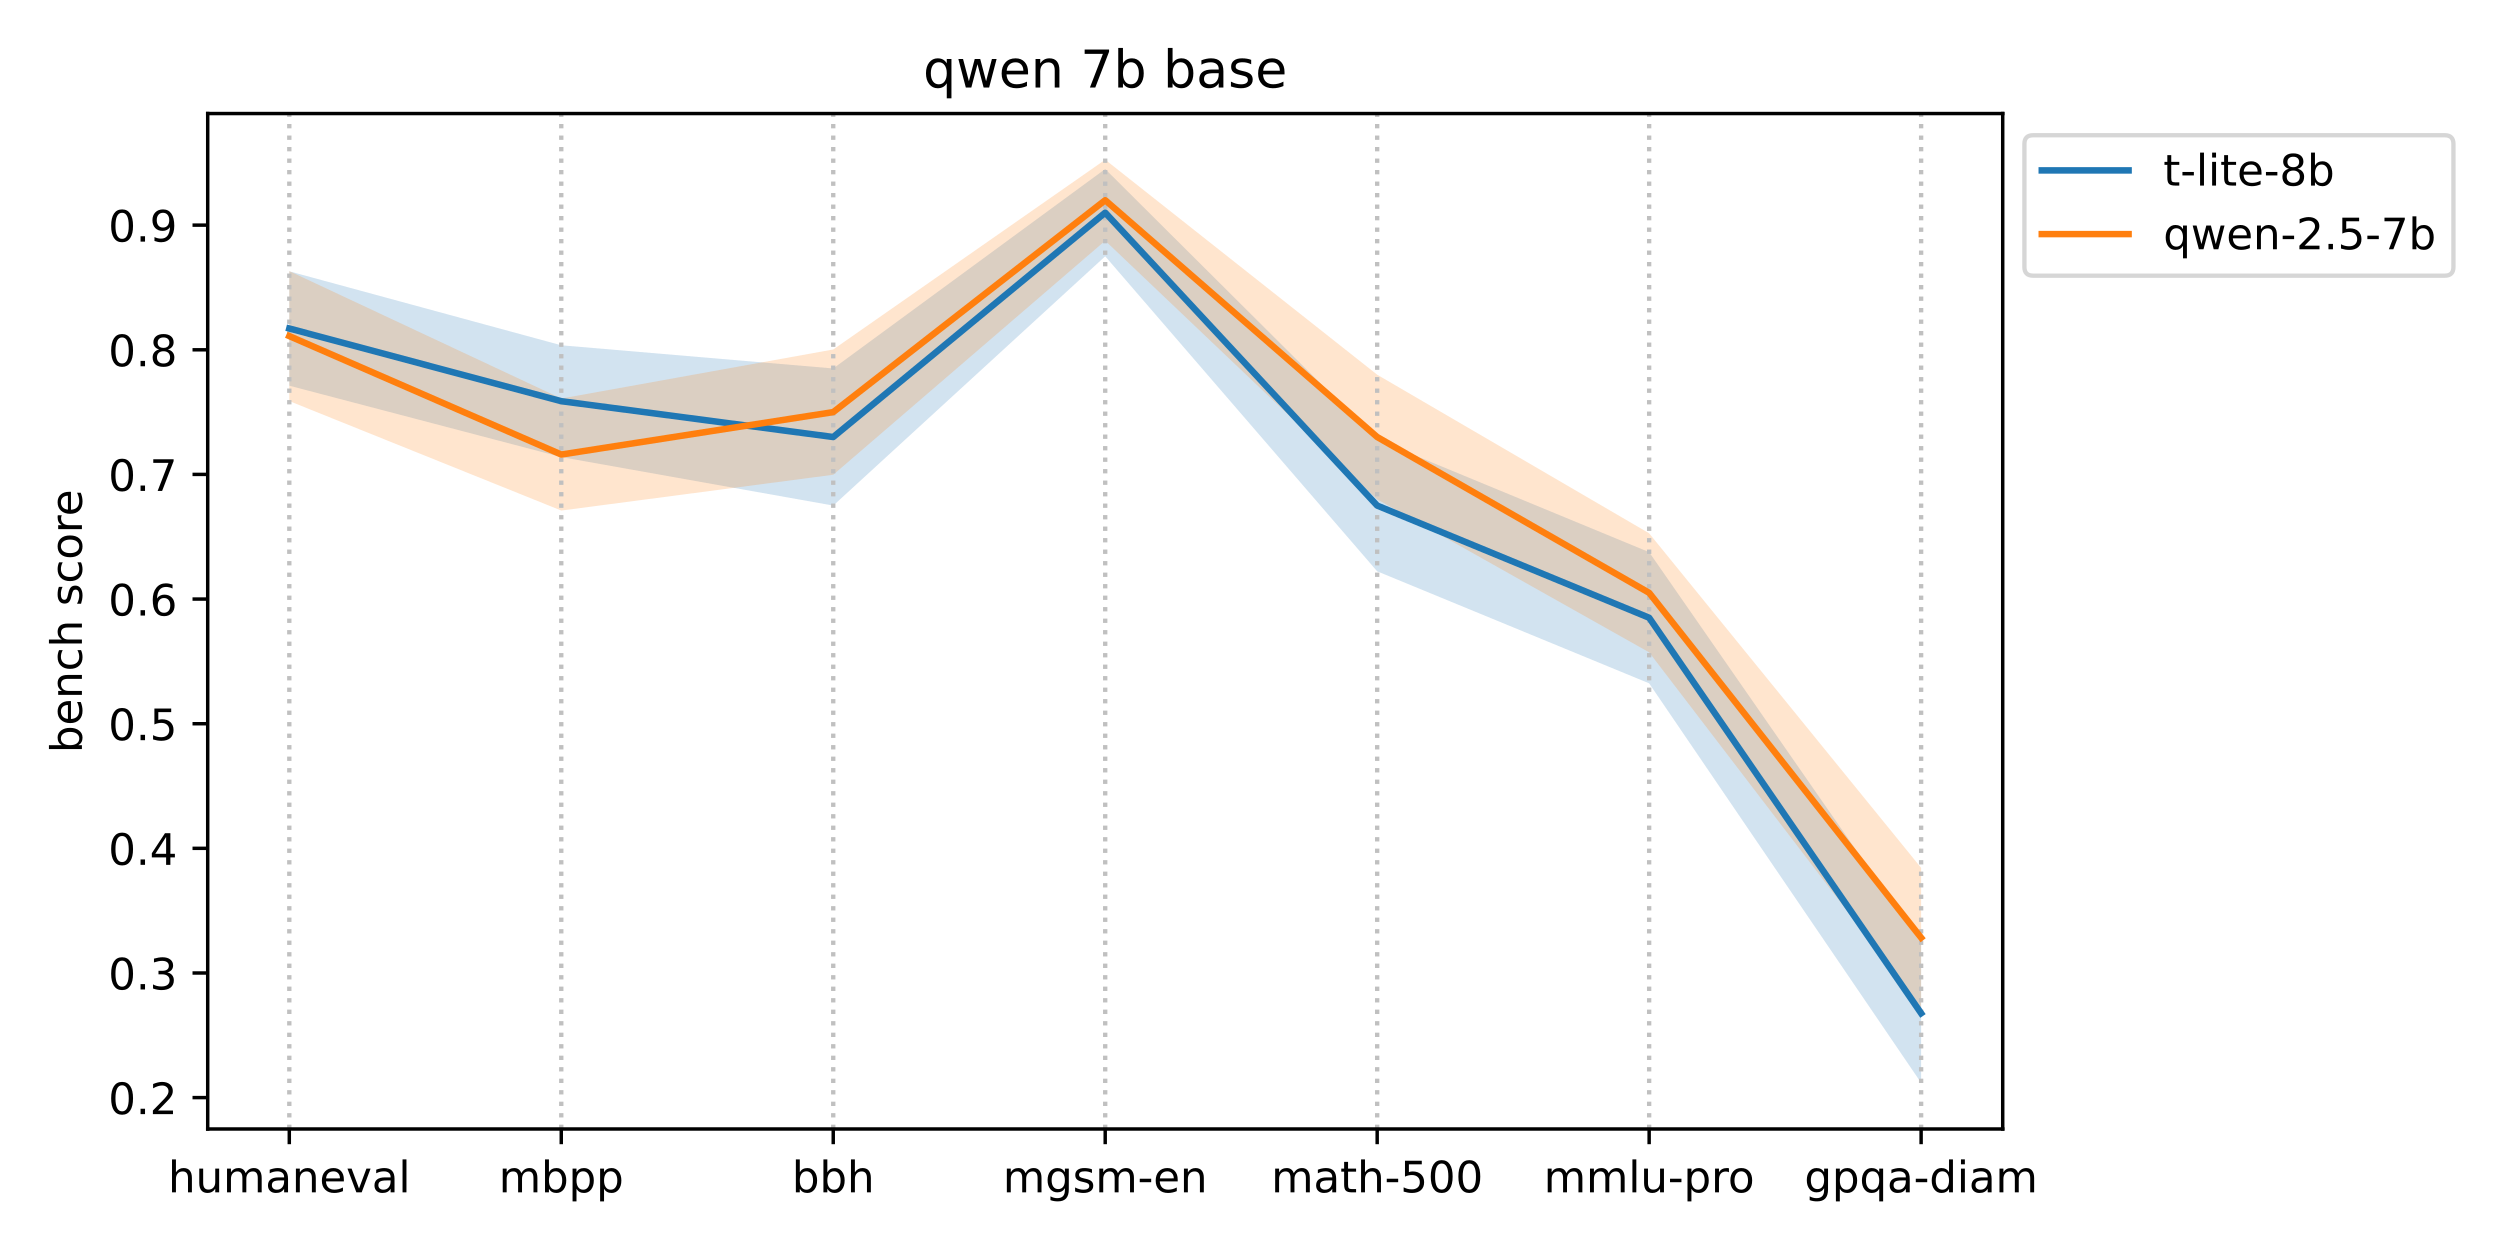
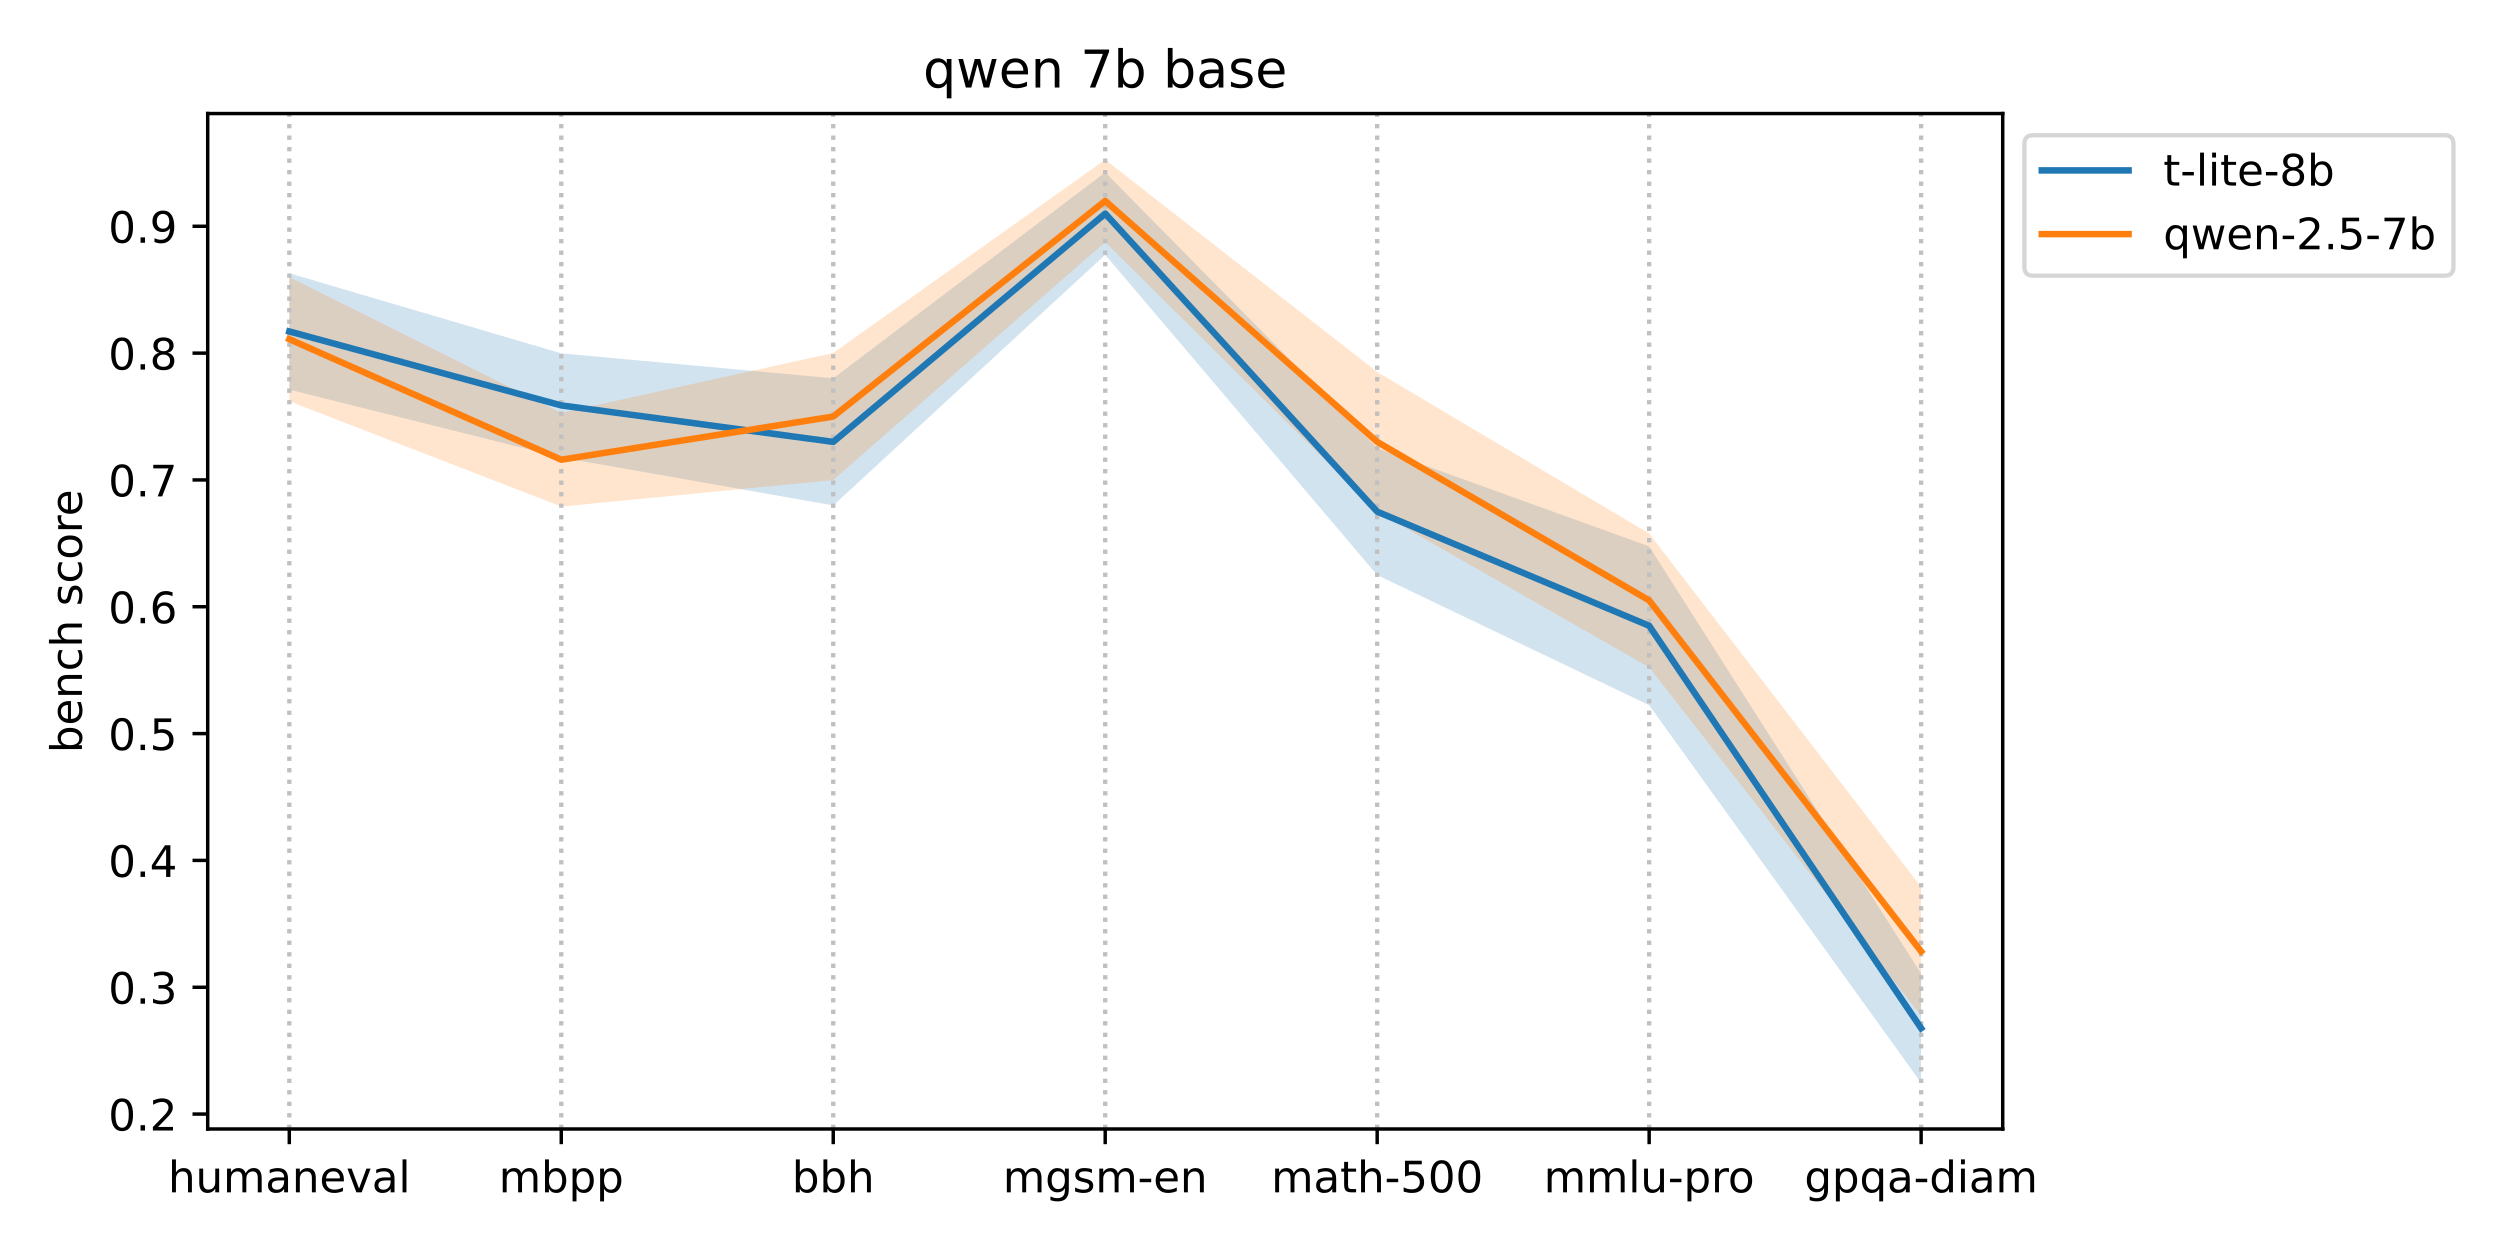
<svg xmlns="http://www.w3.org/2000/svg" xmlns:xlink="http://www.w3.org/1999/xlink" width="576pt" height="288pt" viewBox="0 0 576 288" version="1.1">
  <defs>
    <style type="text/css">*{stroke-linejoin: round; stroke-linecap: butt}</style>
  </defs>
  <g id="figure_1">
    <g id="patch_1">
      <path d="M 0 288  L 576 288  L 576 0  L 0 0  z " style="fill: #ffffff" />
    </g>
    <g id="axes_1">
      <g id="patch_2">
        <path d="M 47.855 260.12  L 461.425 260.12  L 461.425 26.16  L 47.855 26.16  z " style="fill: #ffffff" />
      </g>
      <g id="FillBetweenPolyCollection_1">
-         <path d="M 66.654 62.509  L 66.654 88.863  L 129.316 105.312  L 191.978 116.486  L 254.64 59.051  L 317.302 131.634  L 379.964 157.444  L 442.626 249.485  L 442.626 217.432  L 442.626 217.432  L 379.964 127.219  L 317.302 101.337  L 254.64 38.948  L 191.978 84.896  L 129.316 79.555  L 66.654 62.509  z " clip-path="url(#p4dbc36bf6b)" style="fill: #1f77b4; fill-opacity: 0.2" />
+         <path d="M 66.654 62.959  L 66.654 89.775  L 129.316 105.403  L 191.978 116.457  L 254.64 58.71  L 317.302 132.492  L 379.964 162.48  L 442.626 249.485  L 442.626 224.323  L 442.626 224.323  L 379.964 125.881  L 317.302 103.272  L 254.64 39.717  L 191.978 87.164  L 129.316 81.413  L 66.654 62.959  z " clip-path="url(#pa8e4b92e26)" style="fill: #1f77b4; fill-opacity: 0.2" />
      </g>
      <g id="FillBetweenPolyCollection_2">
-         <path d="M 66.654 62.465  L 66.654 92.408  L 129.316 117.631  L 191.978 109.378  L 254.64 55.461  L 317.302 115.05  L 379.964 150.301  L 442.626 232.153  L 442.626 199.955  L 442.626 199.955  L 379.964 122.875  L 317.302 86.332  L 254.64 36.795  L 191.978 80.517  L 129.316 91.819  L 66.654 62.465  z " clip-path="url(#p4dbc36bf6b)" style="fill: #ff7f0e; fill-opacity: 0.2" />
+         <path d="M 66.654 63.85  L 66.654 92.447  L 129.316 116.716  L 191.978 110.613  L 254.64 55.788  L 317.302 117.918  L 379.964 153.75  L 442.626 234.027  L 442.626 204.363  L 442.626 204.363  L 379.964 122.922  L 317.302 85.703  L 254.64 36.795  L 191.978 81.32  L 129.316 95.114  L 66.654 63.85  z " clip-path="url(#pa8e4b92e26)" style="fill: #ff7f0e; fill-opacity: 0.2" />
      </g>
      <g id="matplotlib.axis_1">
        <g id="xtick_1">
          <g id="line2d_1">
            <defs>
-               <path id="m6f617e15cb" d="M 0 0  L 0 3.5  " style="stroke: #000000; stroke-width: 0.8" />
+               <path id="mb7a4952d84" d="M 0 0  L 0 3.5  " style="stroke: #000000; stroke-width: 0.8" />
            </defs>
            <g>
-               <use xlink:href="#m6f617e15cb" x="66.654" y="260.12" style="stroke: #000000; stroke-width: 0.8" />
+               <use xlink:href="#mb7a4952d84" x="66.654" y="260.12" style="stroke: #000000; stroke-width: 0.8" />
            </g>
          </g>
          <g id="text_1">
            <g transform="translate(38.72395 274.7184) scale(0.1 -0.1)">
              <defs>
                <path id="DejaVuSans-68" d="M 3513 2113  L 3513 0  L 2938 0  L 2938 2094  Q 2938 2591 2744 2837  Q 2550 3084 2163 3084  Q 1697 3084 1428 2787  Q 1159 2491 1159 1978  L 1159 0  L 581 0  L 581 4863  L 1159 4863  L 1159 2956  Q 1366 3272 1645 3428  Q 1925 3584 2291 3584  Q 2894 3584 3203 3211  Q 3513 2838 3513 2113  z " transform="scale(0.015625)" />
                <path id="DejaVuSans-75" d="M 544 1381  L 544 3500  L 1119 3500  L 1119 1403  Q 1119 906 1312 657  Q 1506 409 1894 409  Q 2359 409 2629 706  Q 2900 1003 2900 1516  L 2900 3500  L 3475 3500  L 3475 0  L 2900 0  L 2900 538  Q 2691 219 2414 64  Q 2138 -91 1772 -91  Q 1169 -91 856 284  Q 544 659 544 1381  z M 1991 3584  L 1991 3584  z " transform="scale(0.015625)" />
                <path id="DejaVuSans-6d" d="M 3328 2828  Q 3544 3216 3844 3400  Q 4144 3584 4550 3584  Q 5097 3584 5394 3201  Q 5691 2819 5691 2113  L 5691 0  L 5113 0  L 5113 2094  Q 5113 2597 4934 2840  Q 4756 3084 4391 3084  Q 3944 3084 3684 2787  Q 3425 2491 3425 1978  L 3425 0  L 2847 0  L 2847 2094  Q 2847 2600 2669 2842  Q 2491 3084 2119 3084  Q 1678 3084 1418 2786  Q 1159 2488 1159 1978  L 1159 0  L 581 0  L 581 3500  L 1159 3500  L 1159 2956  Q 1356 3278 1631 3431  Q 1906 3584 2284 3584  Q 2666 3584 2933 3390  Q 3200 3197 3328 2828  z " transform="scale(0.015625)" />
                <path id="DejaVuSans-61" d="M 2194 1759  Q 1497 1759 1228 1600  Q 959 1441 959 1056  Q 959 750 1161 570  Q 1363 391 1709 391  Q 2188 391 2477 730  Q 2766 1069 2766 1631  L 2766 1759  L 2194 1759  z M 3341 1997  L 3341 0  L 2766 0  L 2766 531  Q 2569 213 2275 61  Q 1981 -91 1556 -91  Q 1019 -91 701 211  Q 384 513 384 1019  Q 384 1609 779 1909  Q 1175 2209 1959 2209  L 2766 2209  L 2766 2266  Q 2766 2663 2505 2880  Q 2244 3097 1772 3097  Q 1472 3097 1187 3025  Q 903 2953 641 2809  L 641 3341  Q 956 3463 1253 3523  Q 1550 3584 1831 3584  Q 2591 3584 2966 3190  Q 3341 2797 3341 1997  z " transform="scale(0.015625)" />
                <path id="DejaVuSans-6e" d="M 3513 2113  L 3513 0  L 2938 0  L 2938 2094  Q 2938 2591 2744 2837  Q 2550 3084 2163 3084  Q 1697 3084 1428 2787  Q 1159 2491 1159 1978  L 1159 0  L 581 0  L 581 3500  L 1159 3500  L 1159 2956  Q 1366 3272 1645 3428  Q 1925 3584 2291 3584  Q 2894 3584 3203 3211  Q 3513 2838 3513 2113  z " transform="scale(0.015625)" />
                <path id="DejaVuSans-65" d="M 3597 1894  L 3597 1613  L 953 1613  Q 991 1019 1311 708  Q 1631 397 2203 397  Q 2534 397 2845 478  Q 3156 559 3463 722  L 3463 178  Q 3153 47 2828 -22  Q 2503 -91 2169 -91  Q 1331 -91 842 396  Q 353 884 353 1716  Q 353 2575 817 3079  Q 1281 3584 2069 3584  Q 2775 3584 3186 3129  Q 3597 2675 3597 1894  z M 3022 2063  Q 3016 2534 2758 2815  Q 2500 3097 2075 3097  Q 1594 3097 1305 2825  Q 1016 2553 972 2059  L 3022 2063  z " transform="scale(0.015625)" />
                <path id="DejaVuSans-76" d="M 191 3500  L 800 3500  L 1894 563  L 2988 3500  L 3597 3500  L 2284 0  L 1503 0  L 191 3500  z " transform="scale(0.015625)" />
                <path id="DejaVuSans-6c" d="M 603 4863  L 1178 4863  L 1178 0  L 603 0  L 603 4863  z " transform="scale(0.015625)" />
              </defs>
              <use xlink:href="#DejaVuSans-68" />
              <use xlink:href="#DejaVuSans-75" transform="translate(63.37891 0)" />
              <use xlink:href="#DejaVuSans-6d" transform="translate(126.7578 0)" />
              <use xlink:href="#DejaVuSans-61" transform="translate(224.1699 0)" />
              <use xlink:href="#DejaVuSans-6e" transform="translate(285.4492 0)" />
              <use xlink:href="#DejaVuSans-65" transform="translate(348.8281 0)" />
              <use xlink:href="#DejaVuSans-76" transform="translate(410.3516 0)" />
              <use xlink:href="#DejaVuSans-61" transform="translate(469.5312 0)" />
              <use xlink:href="#DejaVuSans-6c" transform="translate(530.8105 0)" />
            </g>
          </g>
        </g>
        <g id="xtick_2">
          <g id="line2d_2">
            <g>
-               <use xlink:href="#m6f617e15cb" x="129.316" y="260.12" style="stroke: #000000; stroke-width: 0.8" />
+               <use xlink:href="#mb7a4952d84" x="129.316" y="260.12" style="stroke: #000000; stroke-width: 0.8" />
            </g>
          </g>
          <g id="text_2">
            <g transform="translate(114.9228 274.7184) scale(0.1 -0.1)">
              <defs>
                <path id="DejaVuSans-62" d="M 3116 1747  Q 3116 2381 2855 2742  Q 2594 3103 2138 3103  Q 1681 3103 1420 2742  Q 1159 2381 1159 1747  Q 1159 1113 1420 752  Q 1681 391 2138 391  Q 2594 391 2855 752  Q 3116 1113 3116 1747  z M 1159 2969  Q 1341 3281 1617 3432  Q 1894 3584 2278 3584  Q 2916 3584 3314 3078  Q 3713 2572 3713 1747  Q 3713 922 3314 415  Q 2916 -91 2278 -91  Q 1894 -91 1617 61  Q 1341 213 1159 525  L 1159 0  L 581 0  L 581 4863  L 1159 4863  L 1159 2969  z " transform="scale(0.015625)" />
                <path id="DejaVuSans-70" d="M 1159 525  L 1159 -1331  L 581 -1331  L 581 3500  L 1159 3500  L 1159 2969  Q 1341 3281 1617 3432  Q 1894 3584 2278 3584  Q 2916 3584 3314 3078  Q 3713 2572 3713 1747  Q 3713 922 3314 415  Q 2916 -91 2278 -91  Q 1894 -91 1617 61  Q 1341 213 1159 525  z M 3116 1747  Q 3116 2381 2855 2742  Q 2594 3103 2138 3103  Q 1681 3103 1420 2742  Q 1159 2381 1159 1747  Q 1159 1113 1420 752  Q 1681 391 2138 391  Q 2594 391 2855 752  Q 3116 1113 3116 1747  z " transform="scale(0.015625)" />
              </defs>
              <use xlink:href="#DejaVuSans-6d" />
              <use xlink:href="#DejaVuSans-62" transform="translate(97.41211 0)" />
              <use xlink:href="#DejaVuSans-70" transform="translate(160.8887 0)" />
              <use xlink:href="#DejaVuSans-70" transform="translate(224.3652 0)" />
            </g>
          </g>
        </g>
        <g id="xtick_3">
          <g id="line2d_3">
            <g>
-               <use xlink:href="#m6f617e15cb" x="191.978" y="260.12" style="stroke: #000000; stroke-width: 0.8" />
+               <use xlink:href="#mb7a4952d84" x="191.978" y="260.12" style="stroke: #000000; stroke-width: 0.8" />
            </g>
          </g>
          <g id="text_3">
            <g transform="translate(182.4607 274.7184) scale(0.1 -0.1)">
              <use xlink:href="#DejaVuSans-62" />
              <use xlink:href="#DejaVuSans-62" transform="translate(63.47656 0)" />
              <use xlink:href="#DejaVuSans-68" transform="translate(126.9531 0)" />
            </g>
          </g>
        </g>
        <g id="xtick_4">
          <g id="line2d_4">
            <g>
-               <use xlink:href="#m6f617e15cb" x="254.64" y="260.12" style="stroke: #000000; stroke-width: 0.8" />
+               <use xlink:href="#mb7a4952d84" x="254.64" y="260.12" style="stroke: #000000; stroke-width: 0.8" />
            </g>
          </g>
          <g id="text_4">
            <g transform="translate(231.0712 274.7184) scale(0.1 -0.1)">
              <defs>
                <path id="DejaVuSans-67" d="M 2906 1791  Q 2906 2416 2648 2759  Q 2391 3103 1925 3103  Q 1463 3103 1205 2759  Q 947 2416 947 1791  Q 947 1169 1205 825  Q 1463 481 1925 481  Q 2391 481 2648 825  Q 2906 1169 2906 1791  z M 3481 434  Q 3481 -459 3084 -895  Q 2688 -1331 1869 -1331  Q 1566 -1331 1297 -1286  Q 1028 -1241 775 -1147  L 775 -588  Q 1028 -725 1275 -790  Q 1522 -856 1778 -856  Q 2344 -856 2625 -561  Q 2906 -266 2906 331  L 2906 616  Q 2728 306 2450 153  Q 2172 0 1784 0  Q 1141 0 747 490  Q 353 981 353 1791  Q 353 2603 747 3093  Q 1141 3584 1784 3584  Q 2172 3584 2450 3431  Q 2728 3278 2906 2969  L 2906 3500  L 3481 3500  L 3481 434  z " transform="scale(0.015625)" />
                <path id="DejaVuSans-73" d="M 2834 3397  L 2834 2853  Q 2591 2978 2328 3040  Q 2066 3103 1784 3103  Q 1356 3103 1142 2972  Q 928 2841 928 2578  Q 928 2378 1081 2264  Q 1234 2150 1697 2047  L 1894 2003  Q 2506 1872 2764 1633  Q 3022 1394 3022 966  Q 3022 478 2636 193  Q 2250 -91 1575 -91  Q 1294 -91 989 -36  Q 684 19 347 128  L 347 722  Q 666 556 975 473  Q 1284 391 1588 391  Q 1994 391 2212 530  Q 2431 669 2431 922  Q 2431 1156 2273 1281  Q 2116 1406 1581 1522  L 1381 1569  Q 847 1681 609 1914  Q 372 2147 372 2553  Q 372 3047 722 3315  Q 1072 3584 1716 3584  Q 2034 3584 2315 3537  Q 2597 3491 2834 3397  z " transform="scale(0.015625)" />
                <path id="DejaVuSans-2d" d="M 313 2009  L 1997 2009  L 1997 1497  L 313 1497  L 313 2009  z " transform="scale(0.015625)" />
              </defs>
              <use xlink:href="#DejaVuSans-6d" />
              <use xlink:href="#DejaVuSans-67" transform="translate(97.41211 0)" />
              <use xlink:href="#DejaVuSans-73" transform="translate(160.8887 0)" />
              <use xlink:href="#DejaVuSans-6d" transform="translate(212.9883 0)" />
              <use xlink:href="#DejaVuSans-2d" transform="translate(310.4004 0)" />
              <use xlink:href="#DejaVuSans-65" transform="translate(346.4844 0)" />
              <use xlink:href="#DejaVuSans-6e" transform="translate(408.0078 0)" />
            </g>
          </g>
        </g>
        <g id="xtick_5">
          <g id="line2d_5">
            <g>
-               <use xlink:href="#m6f617e15cb" x="317.302" y="260.12" style="stroke: #000000; stroke-width: 0.8" />
+               <use xlink:href="#mb7a4952d84" x="317.302" y="260.12" style="stroke: #000000; stroke-width: 0.8" />
            </g>
          </g>
          <g id="text_5">
            <g transform="translate(292.8912 274.7184) scale(0.1 -0.1)">
              <defs>
                <path id="DejaVuSans-74" d="M 1172 4494  L 1172 3500  L 2356 3500  L 2356 3053  L 1172 3053  L 1172 1153  Q 1172 725 1289 603  Q 1406 481 1766 481  L 2356 481  L 2356 0  L 1766 0  Q 1100 0 847 248  Q 594 497 594 1153  L 594 3053  L 172 3053  L 172 3500  L 594 3500  L 594 4494  L 1172 4494  z " transform="scale(0.015625)" />
                <path id="DejaVuSans-35" d="M 691 4666  L 3169 4666  L 3169 4134  L 1269 4134  L 1269 2991  Q 1406 3038 1543 3061  Q 1681 3084 1819 3084  Q 2600 3084 3056 2656  Q 3513 2228 3513 1497  Q 3513 744 3044 326  Q 2575 -91 1722 -91  Q 1428 -91 1123 -41  Q 819 9 494 109  L 494 744  Q 775 591 1075 516  Q 1375 441 1709 441  Q 2250 441 2565 725  Q 2881 1009 2881 1497  Q 2881 1984 2565 2268  Q 2250 2553 1709 2553  Q 1456 2553 1204 2497  Q 953 2441 691 2322  L 691 4666  z " transform="scale(0.015625)" />
                <path id="DejaVuSans-30" d="M 2034 4250  Q 1547 4250 1301 3770  Q 1056 3291 1056 2328  Q 1056 1369 1301 889  Q 1547 409 2034 409  Q 2525 409 2770 889  Q 3016 1369 3016 2328  Q 3016 3291 2770 3770  Q 2525 4250 2034 4250  z M 2034 4750  Q 2819 4750 3233 4129  Q 3647 3509 3647 2328  Q 3647 1150 3233 529  Q 2819 -91 2034 -91  Q 1250 -91 836 529  Q 422 1150 422 2328  Q 422 3509 836 4129  Q 1250 4750 2034 4750  z " transform="scale(0.015625)" />
              </defs>
              <use xlink:href="#DejaVuSans-6d" />
              <use xlink:href="#DejaVuSans-61" transform="translate(97.41211 0)" />
              <use xlink:href="#DejaVuSans-74" transform="translate(158.6914 0)" />
              <use xlink:href="#DejaVuSans-68" transform="translate(197.9004 0)" />
              <use xlink:href="#DejaVuSans-2d" transform="translate(261.2793 0)" />
              <use xlink:href="#DejaVuSans-35" transform="translate(297.3633 0)" />
              <use xlink:href="#DejaVuSans-30" transform="translate(360.9863 0)" />
              <use xlink:href="#DejaVuSans-30" transform="translate(424.6094 0)" />
            </g>
          </g>
        </g>
        <g id="xtick_6">
          <g id="line2d_6">
            <g>
-               <use xlink:href="#m6f617e15cb" x="379.964" y="260.12" style="stroke: #000000; stroke-width: 0.8" />
+               <use xlink:href="#mb7a4952d84" x="379.964" y="260.12" style="stroke: #000000; stroke-width: 0.8" />
            </g>
          </g>
          <g id="text_6">
            <g transform="translate(355.6853 274.7184) scale(0.1 -0.1)">
              <defs>
                <path id="DejaVuSans-72" d="M 2631 2963  Q 2534 3019 2420 3045  Q 2306 3072 2169 3072  Q 1681 3072 1420 2755  Q 1159 2438 1159 1844  L 1159 0  L 581 0  L 581 3500  L 1159 3500  L 1159 2956  Q 1341 3275 1631 3429  Q 1922 3584 2338 3584  Q 2397 3584 2469 3576  Q 2541 3569 2628 3553  L 2631 2963  z " transform="scale(0.015625)" />
                <path id="DejaVuSans-6f" d="M 1959 3097  Q 1497 3097 1228 2736  Q 959 2375 959 1747  Q 959 1119 1226 758  Q 1494 397 1959 397  Q 2419 397 2687 759  Q 2956 1122 2956 1747  Q 2956 2369 2687 2733  Q 2419 3097 1959 3097  z M 1959 3584  Q 2709 3584 3137 3096  Q 3566 2609 3566 1747  Q 3566 888 3137 398  Q 2709 -91 1959 -91  Q 1206 -91 779 398  Q 353 888 353 1747  Q 353 2609 779 3096  Q 1206 3584 1959 3584  z " transform="scale(0.015625)" />
              </defs>
              <use xlink:href="#DejaVuSans-6d" />
              <use xlink:href="#DejaVuSans-6d" transform="translate(97.41211 0)" />
              <use xlink:href="#DejaVuSans-6c" transform="translate(194.8242 0)" />
              <use xlink:href="#DejaVuSans-75" transform="translate(222.6074 0)" />
              <use xlink:href="#DejaVuSans-2d" transform="translate(285.9863 0)" />
              <use xlink:href="#DejaVuSans-70" transform="translate(322.0703 0)" />
              <use xlink:href="#DejaVuSans-72" transform="translate(385.5469 0)" />
              <use xlink:href="#DejaVuSans-6f" transform="translate(424.4102 0)" />
            </g>
          </g>
        </g>
        <g id="xtick_7">
          <g id="line2d_7">
            <g>
-               <use xlink:href="#m6f617e15cb" x="442.626" y="260.12" style="stroke: #000000; stroke-width: 0.8" />
+               <use xlink:href="#mb7a4952d84" x="442.626" y="260.12" style="stroke: #000000; stroke-width: 0.8" />
            </g>
          </g>
          <g id="text_7">
            <g transform="translate(415.7381 274.7184) scale(0.1 -0.1)">
              <defs>
                <path id="DejaVuSans-71" d="M 947 1747  Q 947 1113 1208 752  Q 1469 391 1925 391  Q 2381 391 2643 752  Q 2906 1113 2906 1747  Q 2906 2381 2643 2742  Q 2381 3103 1925 3103  Q 1469 3103 1208 2742  Q 947 2381 947 1747  z M 2906 525  Q 2725 213 2448 61  Q 2172 -91 1784 -91  Q 1150 -91 751 415  Q 353 922 353 1747  Q 353 2572 751 3078  Q 1150 3584 1784 3584  Q 2172 3584 2448 3432  Q 2725 3281 2906 2969  L 2906 3500  L 3481 3500  L 3481 -1331  L 2906 -1331  L 2906 525  z " transform="scale(0.015625)" />
                <path id="DejaVuSans-64" d="M 2906 2969  L 2906 4863  L 3481 4863  L 3481 0  L 2906 0  L 2906 525  Q 2725 213 2448 61  Q 2172 -91 1784 -91  Q 1150 -91 751 415  Q 353 922 353 1747  Q 353 2572 751 3078  Q 1150 3584 1784 3584  Q 2172 3584 2448 3432  Q 2725 3281 2906 2969  z M 947 1747  Q 947 1113 1208 752  Q 1469 391 1925 391  Q 2381 391 2643 752  Q 2906 1113 2906 1747  Q 2906 2381 2643 2742  Q 2381 3103 1925 3103  Q 1469 3103 1208 2742  Q 947 2381 947 1747  z " transform="scale(0.015625)" />
                <path id="DejaVuSans-69" d="M 603 3500  L 1178 3500  L 1178 0  L 603 0  L 603 3500  z M 603 4863  L 1178 4863  L 1178 4134  L 603 4134  L 603 4863  z " transform="scale(0.015625)" />
              </defs>
              <use xlink:href="#DejaVuSans-67" />
              <use xlink:href="#DejaVuSans-70" transform="translate(63.47656 0)" />
              <use xlink:href="#DejaVuSans-71" transform="translate(126.9531 0)" />
              <use xlink:href="#DejaVuSans-61" transform="translate(190.4297 0)" />
              <use xlink:href="#DejaVuSans-2d" transform="translate(251.709 0)" />
              <use xlink:href="#DejaVuSans-64" transform="translate(287.793 0)" />
              <use xlink:href="#DejaVuSans-69" transform="translate(351.2695 0)" />
              <use xlink:href="#DejaVuSans-61" transform="translate(379.0527 0)" />
              <use xlink:href="#DejaVuSans-6d" transform="translate(440.332 0)" />
            </g>
          </g>
        </g>
      </g>
      <g id="matplotlib.axis_2">
        <g id="ytick_1">
          <g id="line2d_8">
            <defs>
-               <path id="m514d43aefc" d="M 0 0  L -3.5 0  " style="stroke: #000000; stroke-width: 0.8" />
+               <path id="m2b36a07a25" d="M 0 0  L -3.5 0  " style="stroke: #000000; stroke-width: 0.8" />
            </defs>
            <g>
-               <use xlink:href="#m514d43aefc" x="47.855" y="252.894" style="stroke: #000000; stroke-width: 0.8" />
+               <use xlink:href="#m2b36a07a25" x="47.855" y="256.68" style="stroke: #000000; stroke-width: 0.8" />
            </g>
          </g>
          <g id="text_8">
-             <g transform="translate(24.95188 256.6931) scale(0.1 -0.1)">
+             <g transform="translate(24.95188 260.4792) scale(0.1 -0.1)">
              <defs>
                <path id="DejaVuSans-2e" d="M 684 794  L 1344 794  L 1344 0  L 684 0  L 684 794  z " transform="scale(0.015625)" />
                <path id="DejaVuSans-32" d="M 1228 531  L 3431 531  L 3431 0  L 469 0  L 469 531  Q 828 903 1448 1529  Q 2069 2156 2228 2338  Q 2531 2678 2651 2914  Q 2772 3150 2772 3378  Q 2772 3750 2511 3984  Q 2250 4219 1831 4219  Q 1534 4219 1204 4116  Q 875 4013 500 3803  L 500 4441  Q 881 4594 1212 4672  Q 1544 4750 1819 4750  Q 2544 4750 2975 4387  Q 3406 4025 3406 3419  Q 3406 3131 3298 2873  Q 3191 2616 2906 2266  Q 2828 2175 2409 1742  Q 1991 1309 1228 531  z " transform="scale(0.015625)" />
              </defs>
              <use xlink:href="#DejaVuSans-30" />
              <use xlink:href="#DejaVuSans-2e" transform="translate(63.62305 0)" />
              <use xlink:href="#DejaVuSans-32" transform="translate(95.41016 0)" />
            </g>
          </g>
        </g>
        <g id="ytick_2">
          <g id="line2d_9">
            <g>
-               <use xlink:href="#m514d43aefc" x="47.855" y="224.176" style="stroke: #000000; stroke-width: 0.8" />
+               <use xlink:href="#m2b36a07a25" x="47.855" y="227.459" style="stroke: #000000; stroke-width: 0.8" />
            </g>
          </g>
          <g id="text_9">
-             <g transform="translate(24.95188 227.9755) scale(0.1 -0.1)">
+             <g transform="translate(24.95188 231.2585) scale(0.1 -0.1)">
              <defs>
                <path id="DejaVuSans-33" d="M 2597 2516  Q 3050 2419 3304 2112  Q 3559 1806 3559 1356  Q 3559 666 3084 287  Q 2609 -91 1734 -91  Q 1441 -91 1130 -33  Q 819 25 488 141  L 488 750  Q 750 597 1062 519  Q 1375 441 1716 441  Q 2309 441 2620 675  Q 2931 909 2931 1356  Q 2931 1769 2642 2001  Q 2353 2234 1838 2234  L 1294 2234  L 1294 2753  L 1863 2753  Q 2328 2753 2575 2939  Q 2822 3125 2822 3475  Q 2822 3834 2567 4026  Q 2313 4219 1838 4219  Q 1578 4219 1281 4162  Q 984 4106 628 3988  L 628 4550  Q 988 4650 1302 4700  Q 1616 4750 1894 4750  Q 2613 4750 3031 4423  Q 3450 4097 3450 3541  Q 3450 3153 3228 2886  Q 3006 2619 2597 2516  z " transform="scale(0.015625)" />
              </defs>
              <use xlink:href="#DejaVuSans-30" />
              <use xlink:href="#DejaVuSans-2e" transform="translate(63.62305 0)" />
              <use xlink:href="#DejaVuSans-33" transform="translate(95.41016 0)" />
            </g>
          </g>
        </g>
        <g id="ytick_3">
          <g id="line2d_10">
            <g>
-               <use xlink:href="#m514d43aefc" x="47.855" y="195.459" style="stroke: #000000; stroke-width: 0.8" />
+               <use xlink:href="#m2b36a07a25" x="47.855" y="198.239" style="stroke: #000000; stroke-width: 0.8" />
            </g>
          </g>
          <g id="text_10">
-             <g transform="translate(24.95188 199.258) scale(0.1 -0.1)">
+             <g transform="translate(24.95188 202.0379) scale(0.1 -0.1)">
              <defs>
                <path id="DejaVuSans-34" d="M 2419 4116  L 825 1625  L 2419 1625  L 2419 4116  z M 2253 4666  L 3047 4666  L 3047 1625  L 3713 1625  L 3713 1100  L 3047 1100  L 3047 0  L 2419 0  L 2419 1100  L 313 1100  L 313 1709  L 2253 4666  z " transform="scale(0.015625)" />
              </defs>
              <use xlink:href="#DejaVuSans-30" />
              <use xlink:href="#DejaVuSans-2e" transform="translate(63.62305 0)" />
              <use xlink:href="#DejaVuSans-34" transform="translate(95.41016 0)" />
            </g>
          </g>
        </g>
        <g id="ytick_4">
          <g id="line2d_11">
            <g>
-               <use xlink:href="#m514d43aefc" x="47.855" y="166.741" style="stroke: #000000; stroke-width: 0.8" />
+               <use xlink:href="#m2b36a07a25" x="47.855" y="169.018" style="stroke: #000000; stroke-width: 0.8" />
            </g>
          </g>
          <g id="text_11">
-             <g transform="translate(24.95188 170.5405) scale(0.1 -0.1)">
+             <g transform="translate(24.95188 172.8172) scale(0.1 -0.1)">
              <use xlink:href="#DejaVuSans-30" />
              <use xlink:href="#DejaVuSans-2e" transform="translate(63.62305 0)" />
              <use xlink:href="#DejaVuSans-35" transform="translate(95.41016 0)" />
            </g>
          </g>
        </g>
        <g id="ytick_5">
          <g id="line2d_12">
            <g>
-               <use xlink:href="#m514d43aefc" x="47.855" y="138.024" style="stroke: #000000; stroke-width: 0.8" />
+               <use xlink:href="#m2b36a07a25" x="47.855" y="139.797" style="stroke: #000000; stroke-width: 0.8" />
            </g>
          </g>
          <g id="text_12">
-             <g transform="translate(24.95188 141.823) scale(0.1 -0.1)">
+             <g transform="translate(24.95188 143.5966) scale(0.1 -0.1)">
              <defs>
                <path id="DejaVuSans-36" d="M 2113 2584  Q 1688 2584 1439 2293  Q 1191 2003 1191 1497  Q 1191 994 1439 701  Q 1688 409 2113 409  Q 2538 409 2786 701  Q 3034 994 3034 1497  Q 3034 2003 2786 2293  Q 2538 2584 2113 2584  z M 3366 4563  L 3366 3988  Q 3128 4100 2886 4159  Q 2644 4219 2406 4219  Q 1781 4219 1451 3797  Q 1122 3375 1075 2522  Q 1259 2794 1537 2939  Q 1816 3084 2150 3084  Q 2853 3084 3261 2657  Q 3669 2231 3669 1497  Q 3669 778 3244 343  Q 2819 -91 2113 -91  Q 1303 -91 875 529  Q 447 1150 447 2328  Q 447 3434 972 4092  Q 1497 4750 2381 4750  Q 2619 4750 2861 4703  Q 3103 4656 3366 4563  z " transform="scale(0.015625)" />
              </defs>
              <use xlink:href="#DejaVuSans-30" />
              <use xlink:href="#DejaVuSans-2e" transform="translate(63.62305 0)" />
              <use xlink:href="#DejaVuSans-36" transform="translate(95.41016 0)" />
            </g>
          </g>
        </g>
        <g id="ytick_6">
          <g id="line2d_13">
            <g>
-               <use xlink:href="#m514d43aefc" x="47.855" y="109.306" style="stroke: #000000; stroke-width: 0.8" />
+               <use xlink:href="#m2b36a07a25" x="47.855" y="110.577" style="stroke: #000000; stroke-width: 0.8" />
            </g>
          </g>
          <g id="text_13">
-             <g transform="translate(24.95188 113.1055) scale(0.1 -0.1)">
+             <g transform="translate(24.95188 114.3759) scale(0.1 -0.1)">
              <defs>
                <path id="DejaVuSans-37" d="M 525 4666  L 3525 4666  L 3525 4397  L 1831 0  L 1172 0  L 2766 4134  L 525 4134  L 525 4666  z " transform="scale(0.015625)" />
              </defs>
              <use xlink:href="#DejaVuSans-30" />
              <use xlink:href="#DejaVuSans-2e" transform="translate(63.62305 0)" />
              <use xlink:href="#DejaVuSans-37" transform="translate(95.41016 0)" />
            </g>
          </g>
        </g>
        <g id="ytick_7">
          <g id="line2d_14">
            <g>
-               <use xlink:href="#m514d43aefc" x="47.855" y="80.589" style="stroke: #000000; stroke-width: 0.8" />
+               <use xlink:href="#m2b36a07a25" x="47.855" y="81.356" style="stroke: #000000; stroke-width: 0.8" />
            </g>
          </g>
          <g id="text_14">
-             <g transform="translate(24.95188 84.38797) scale(0.1 -0.1)">
+             <g transform="translate(24.95188 85.15525) scale(0.1 -0.1)">
              <defs>
                <path id="DejaVuSans-38" d="M 2034 2216  Q 1584 2216 1326 1975  Q 1069 1734 1069 1313  Q 1069 891 1326 650  Q 1584 409 2034 409  Q 2484 409 2743 651  Q 3003 894 3003 1313  Q 3003 1734 2745 1975  Q 2488 2216 2034 2216  z M 1403 2484  Q 997 2584 770 2862  Q 544 3141 544 3541  Q 544 4100 942 4425  Q 1341 4750 2034 4750  Q 2731 4750 3128 4425  Q 3525 4100 3525 3541  Q 3525 3141 3298 2862  Q 3072 2584 2669 2484  Q 3125 2378 3379 2068  Q 3634 1759 3634 1313  Q 3634 634 3220 271  Q 2806 -91 2034 -91  Q 1263 -91 848 271  Q 434 634 434 1313  Q 434 1759 690 2068  Q 947 2378 1403 2484  z M 1172 3481  Q 1172 3119 1398 2916  Q 1625 2713 2034 2713  Q 2441 2713 2670 2916  Q 2900 3119 2900 3481  Q 2900 3844 2670 4047  Q 2441 4250 2034 4250  Q 1625 4250 1398 4047  Q 1172 3844 1172 3481  z " transform="scale(0.015625)" />
              </defs>
              <use xlink:href="#DejaVuSans-30" />
              <use xlink:href="#DejaVuSans-2e" transform="translate(63.62305 0)" />
              <use xlink:href="#DejaVuSans-38" transform="translate(95.41016 0)" />
            </g>
          </g>
        </g>
        <g id="ytick_8">
          <g id="line2d_15">
            <g>
-               <use xlink:href="#m514d43aefc" x="47.855" y="51.871" style="stroke: #000000; stroke-width: 0.8" />
+               <use xlink:href="#m2b36a07a25" x="47.855" y="52.135" style="stroke: #000000; stroke-width: 0.8" />
            </g>
          </g>
          <g id="text_15">
-             <g transform="translate(24.95188 55.67046) scale(0.1 -0.1)">
+             <g transform="translate(24.95188 55.9346) scale(0.1 -0.1)">
              <defs>
                <path id="DejaVuSans-39" d="M 703 97  L 703 672  Q 941 559 1184 500  Q 1428 441 1663 441  Q 2288 441 2617 861  Q 2947 1281 2994 2138  Q 2813 1869 2534 1725  Q 2256 1581 1919 1581  Q 1219 1581 811 2004  Q 403 2428 403 3163  Q 403 3881 828 4315  Q 1253 4750 1959 4750  Q 2769 4750 3195 4129  Q 3622 3509 3622 2328  Q 3622 1225 3098 567  Q 2575 -91 1691 -91  Q 1453 -91 1209 -44  Q 966 3 703 97  z M 1959 2075  Q 2384 2075 2632 2365  Q 2881 2656 2881 3163  Q 2881 3666 2632 3958  Q 2384 4250 1959 4250  Q 1534 4250 1286 3958  Q 1038 3666 1038 3163  Q 1038 2656 1286 2365  Q 1534 2075 1959 2075  z " transform="scale(0.015625)" />
              </defs>
              <use xlink:href="#DejaVuSans-30" />
              <use xlink:href="#DejaVuSans-2e" transform="translate(63.62305 0)" />
              <use xlink:href="#DejaVuSans-39" transform="translate(95.41016 0)" />
            </g>
          </g>
        </g>
        <g id="text_16">
          <g transform="translate(18.87219 173.4994) rotate(-90) scale(0.1 -0.1)">
            <defs>
              <path id="DejaVuSans-63" d="M 3122 3366  L 3122 2828  Q 2878 2963 2633 3030  Q 2388 3097 2138 3097  Q 1578 3097 1268 2742  Q 959 2388 959 1747  Q 959 1106 1268 751  Q 1578 397 2138 397  Q 2388 397 2633 464  Q 2878 531 3122 666  L 3122 134  Q 2881 22 2623 -34  Q 2366 -91 2075 -91  Q 1284 -91 818 406  Q 353 903 353 1747  Q 353 2603 823 3093  Q 1294 3584 2113 3584  Q 2378 3584 2631 3529  Q 2884 3475 3122 3366  z " transform="scale(0.015625)" />
              <path id="DejaVuSans-20" transform="scale(0.015625)" />
            </defs>
            <use xlink:href="#DejaVuSans-62" />
            <use xlink:href="#DejaVuSans-65" transform="translate(63.47656 0)" />
            <use xlink:href="#DejaVuSans-6e" transform="translate(125 0)" />
            <use xlink:href="#DejaVuSans-63" transform="translate(188.3789 0)" />
            <use xlink:href="#DejaVuSans-68" transform="translate(243.3594 0)" />
            <use xlink:href="#DejaVuSans-20" transform="translate(306.7383 0)" />
            <use xlink:href="#DejaVuSans-73" transform="translate(338.5254 0)" />
            <use xlink:href="#DejaVuSans-63" transform="translate(390.625 0)" />
            <use xlink:href="#DejaVuSans-6f" transform="translate(445.6055 0)" />
            <use xlink:href="#DejaVuSans-72" transform="translate(506.7871 0)" />
            <use xlink:href="#DejaVuSans-65" transform="translate(545.6504 0)" />
          </g>
        </g>
      </g>
      <g id="line2d_16">
-         <path d="M 66.654 260.12  L 66.654 26.16  " clip-path="url(#p4dbc36bf6b)" style="fill: none; stroke-dasharray: 1,1.65; stroke-dashoffset: 0; stroke: #c0c0c0" />
+         <path d="M 66.654 260.12  L 66.654 26.16  " clip-path="url(#pa8e4b92e26)" style="fill: none; stroke-dasharray: 1,1.65; stroke-dashoffset: 0; stroke: #c0c0c0" />
      </g>
      <g id="line2d_17">
-         <path d="M 129.316 260.12  L 129.316 26.16  " clip-path="url(#p4dbc36bf6b)" style="fill: none; stroke-dasharray: 1,1.65; stroke-dashoffset: 0; stroke: #c0c0c0" />
+         <path d="M 129.316 260.12  L 129.316 26.16  " clip-path="url(#pa8e4b92e26)" style="fill: none; stroke-dasharray: 1,1.65; stroke-dashoffset: 0; stroke: #c0c0c0" />
      </g>
      <g id="line2d_18">
-         <path d="M 191.978 260.12  L 191.978 26.16  " clip-path="url(#p4dbc36bf6b)" style="fill: none; stroke-dasharray: 1,1.65; stroke-dashoffset: 0; stroke: #c0c0c0" />
+         <path d="M 191.978 260.12  L 191.978 26.16  " clip-path="url(#pa8e4b92e26)" style="fill: none; stroke-dasharray: 1,1.65; stroke-dashoffset: 0; stroke: #c0c0c0" />
      </g>
      <g id="line2d_19">
-         <path d="M 254.64 260.12  L 254.64 26.16  " clip-path="url(#p4dbc36bf6b)" style="fill: none; stroke-dasharray: 1,1.65; stroke-dashoffset: 0; stroke: #c0c0c0" />
+         <path d="M 254.64 260.12  L 254.64 26.16  " clip-path="url(#pa8e4b92e26)" style="fill: none; stroke-dasharray: 1,1.65; stroke-dashoffset: 0; stroke: #c0c0c0" />
      </g>
      <g id="line2d_20">
-         <path d="M 317.302 260.12  L 317.302 26.16  " clip-path="url(#p4dbc36bf6b)" style="fill: none; stroke-dasharray: 1,1.65; stroke-dashoffset: 0; stroke: #c0c0c0" />
+         <path d="M 317.302 260.12  L 317.302 26.16  " clip-path="url(#pa8e4b92e26)" style="fill: none; stroke-dasharray: 1,1.65; stroke-dashoffset: 0; stroke: #c0c0c0" />
      </g>
      <g id="line2d_21">
-         <path d="M 379.964 260.12  L 379.964 26.16  " clip-path="url(#p4dbc36bf6b)" style="fill: none; stroke-dasharray: 1,1.65; stroke-dashoffset: 0; stroke: #c0c0c0" />
+         <path d="M 379.964 260.12  L 379.964 26.16  " clip-path="url(#pa8e4b92e26)" style="fill: none; stroke-dasharray: 1,1.65; stroke-dashoffset: 0; stroke: #c0c0c0" />
      </g>
      <g id="line2d_22">
-         <path d="M 442.626 260.12  L 442.626 26.16  " clip-path="url(#p4dbc36bf6b)" style="fill: none; stroke-dasharray: 1,1.65; stroke-dashoffset: 0; stroke: #c0c0c0" />
+         <path d="M 442.626 260.12  L 442.626 26.16  " clip-path="url(#pa8e4b92e26)" style="fill: none; stroke-dasharray: 1,1.65; stroke-dashoffset: 0; stroke: #c0c0c0" />
      </g>
      <g id="line2d_23">
-         <path d="M 66.654 75.686  L 129.316 92.433  L 191.978 100.691  L 254.64 48.999  L 317.302 116.486  L 379.964 142.331  L 442.626 233.459  " clip-path="url(#p4dbc36bf6b)" style="fill: none; stroke: #1f77b4; stroke-width: 1.5; stroke-linecap: square" />
+         <path d="M 66.654 76.367  L 129.316 93.408  L 191.978 101.81  L 254.64 49.213  L 317.302 117.882  L 379.964 144.18  L 442.626 236.904  " clip-path="url(#pa8e4b92e26)" style="fill: none; stroke: #1f77b4; stroke-width: 1.5; stroke-linecap: square" />
      </g>
      <g id="line2d_24">
-         <path d="M 66.654 77.437  L 129.316 104.725  L 191.978 94.948  L 254.64 46.128  L 317.302 100.691  L 379.964 136.588  L 442.626 216.054  " clip-path="url(#p4dbc36bf6b)" style="fill: none; stroke: #ff7f0e; stroke-width: 1.5; stroke-linecap: square" />
+         <path d="M 66.654 78.149  L 129.316 105.915  L 191.978 95.966  L 254.64 46.291  L 317.302 101.81  L 379.964 138.336  L 442.626 219.195  " clip-path="url(#pa8e4b92e26)" style="fill: none; stroke: #ff7f0e; stroke-width: 1.5; stroke-linecap: square" />
      </g>
      <g id="patch_3">
        <path d="M 47.855 260.12  L 47.855 26.16  " style="fill: none; stroke: #000000; stroke-width: 0.8; stroke-linejoin: miter; stroke-linecap: square" />
      </g>
      <g id="patch_4">
        <path d="M 461.425 260.12  L 461.425 26.16  " style="fill: none; stroke: #000000; stroke-width: 0.8; stroke-linejoin: miter; stroke-linecap: square" />
      </g>
      <g id="patch_5">
        <path d="M 47.855 260.12  L 461.425 260.12  " style="fill: none; stroke: #000000; stroke-width: 0.8; stroke-linejoin: miter; stroke-linecap: square" />
      </g>
      <g id="patch_6">
        <path d="M 47.855 26.16  L 461.425 26.16  " style="fill: none; stroke: #000000; stroke-width: 0.8; stroke-linejoin: miter; stroke-linecap: square" />
      </g>
      <g id="text_17">
        <g transform="translate(212.6859 20.16) scale(0.12 -0.12)">
          <defs>
            <path id="DejaVuSans-77" d="M 269 3500  L 844 3500  L 1563 769  L 2278 3500  L 2956 3500  L 3675 769  L 4391 3500  L 4966 3500  L 4050 0  L 3372 0  L 2619 2869  L 1863 0  L 1184 0  L 269 3500  z " transform="scale(0.015625)" />
          </defs>
          <use xlink:href="#DejaVuSans-71" />
          <use xlink:href="#DejaVuSans-77" transform="translate(63.47656 0)" />
          <use xlink:href="#DejaVuSans-65" transform="translate(145.2637 0)" />
          <use xlink:href="#DejaVuSans-6e" transform="translate(206.7871 0)" />
          <use xlink:href="#DejaVuSans-20" transform="translate(270.166 0)" />
          <use xlink:href="#DejaVuSans-37" transform="translate(301.9531 0)" />
          <use xlink:href="#DejaVuSans-62" transform="translate(365.5762 0)" />
          <use xlink:href="#DejaVuSans-20" transform="translate(429.0527 0)" />
          <use xlink:href="#DejaVuSans-62" transform="translate(460.8398 0)" />
          <use xlink:href="#DejaVuSans-61" transform="translate(524.3164 0)" />
          <use xlink:href="#DejaVuSans-73" transform="translate(585.5957 0)" />
          <use xlink:href="#DejaVuSans-65" transform="translate(637.6953 0)" />
        </g>
      </g>
      <g id="legend_1">
        <g id="patch_7">
          <path d="M 468.425 63.516  L 563.272 63.516  Q 565.272 63.516 565.272 61.516  L 565.272 33.16  Q 565.272 31.16 563.272 31.16  L 468.425 31.16  Q 466.425 31.16 466.425 33.16  L 466.425 61.516  Q 466.425 63.516 468.425 63.516  z " style="fill: #ffffff; opacity: 0.8; stroke: #cccccc; stroke-linejoin: miter" />
        </g>
        <g id="line2d_25">
          <path d="M 470.425 39.258  L 480.425 39.258  L 490.425 39.258  " style="fill: none; stroke: #1f77b4; stroke-width: 1.5; stroke-linecap: square" />
        </g>
        <g id="text_18">
          <g transform="translate(498.425 42.75844) scale(0.1 -0.1)">
            <use xlink:href="#DejaVuSans-74" />
            <use xlink:href="#DejaVuSans-2d" transform="translate(39.20898 0)" />
            <use xlink:href="#DejaVuSans-6c" transform="translate(75.29297 0)" />
            <use xlink:href="#DejaVuSans-69" transform="translate(103.0762 0)" />
            <use xlink:href="#DejaVuSans-74" transform="translate(130.8594 0)" />
            <use xlink:href="#DejaVuSans-65" transform="translate(170.0684 0)" />
            <use xlink:href="#DejaVuSans-2d" transform="translate(231.5918 0)" />
            <use xlink:href="#DejaVuSans-38" transform="translate(267.6758 0)" />
            <use xlink:href="#DejaVuSans-62" transform="translate(331.2988 0)" />
          </g>
        </g>
        <g id="line2d_26">
          <path d="M 470.425 53.937  L 480.425 53.937  L 490.425 53.937  " style="fill: none; stroke: #ff7f0e; stroke-width: 1.5; stroke-linecap: square" />
        </g>
        <g id="text_19">
          <g transform="translate(498.425 57.43656) scale(0.1 -0.1)">
            <use xlink:href="#DejaVuSans-71" />
            <use xlink:href="#DejaVuSans-77" transform="translate(63.47656 0)" />
            <use xlink:href="#DejaVuSans-65" transform="translate(145.2637 0)" />
            <use xlink:href="#DejaVuSans-6e" transform="translate(206.7871 0)" />
            <use xlink:href="#DejaVuSans-2d" transform="translate(270.166 0)" />
            <use xlink:href="#DejaVuSans-32" transform="translate(306.25 0)" />
            <use xlink:href="#DejaVuSans-2e" transform="translate(369.873 0)" />
            <use xlink:href="#DejaVuSans-35" transform="translate(401.6602 0)" />
            <use xlink:href="#DejaVuSans-2d" transform="translate(465.2832 0)" />
            <use xlink:href="#DejaVuSans-37" transform="translate(501.3672 0)" />
            <use xlink:href="#DejaVuSans-62" transform="translate(564.9902 0)" />
          </g>
        </g>
      </g>
    </g>
  </g>
  <defs>
-     <clipPath id="p4dbc36bf6b">
+     <clipPath id="pa8e4b92e26">
      <rect x="47.855" y="26.16" width="413.57" height="233.96" />
    </clipPath>
  </defs>
</svg>
